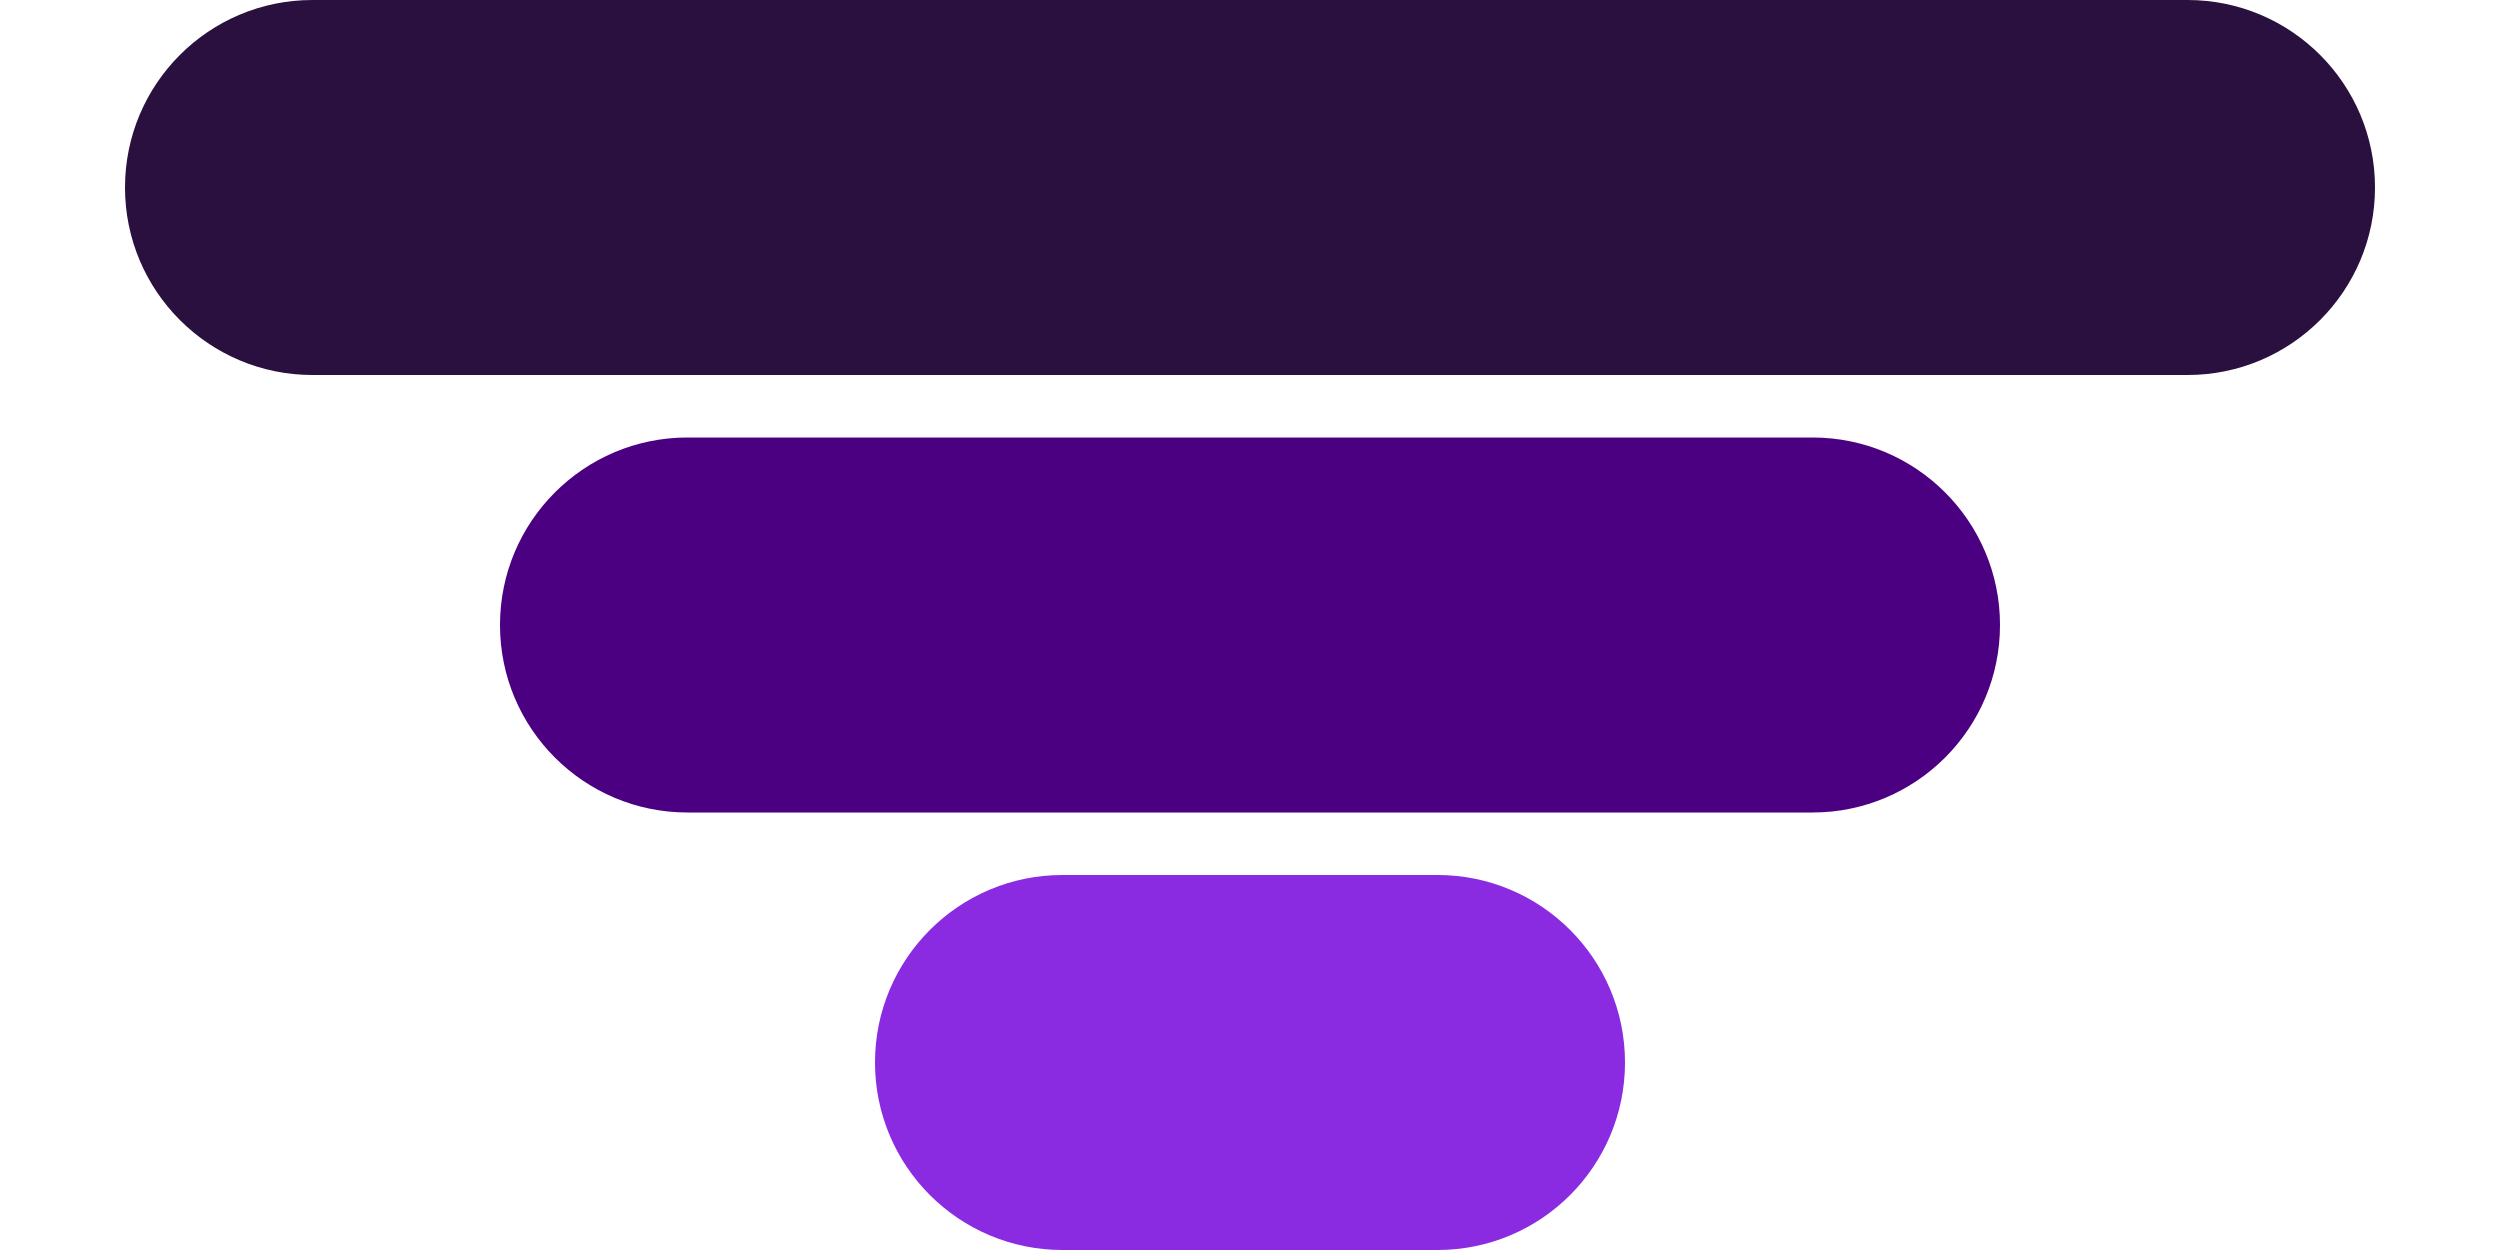
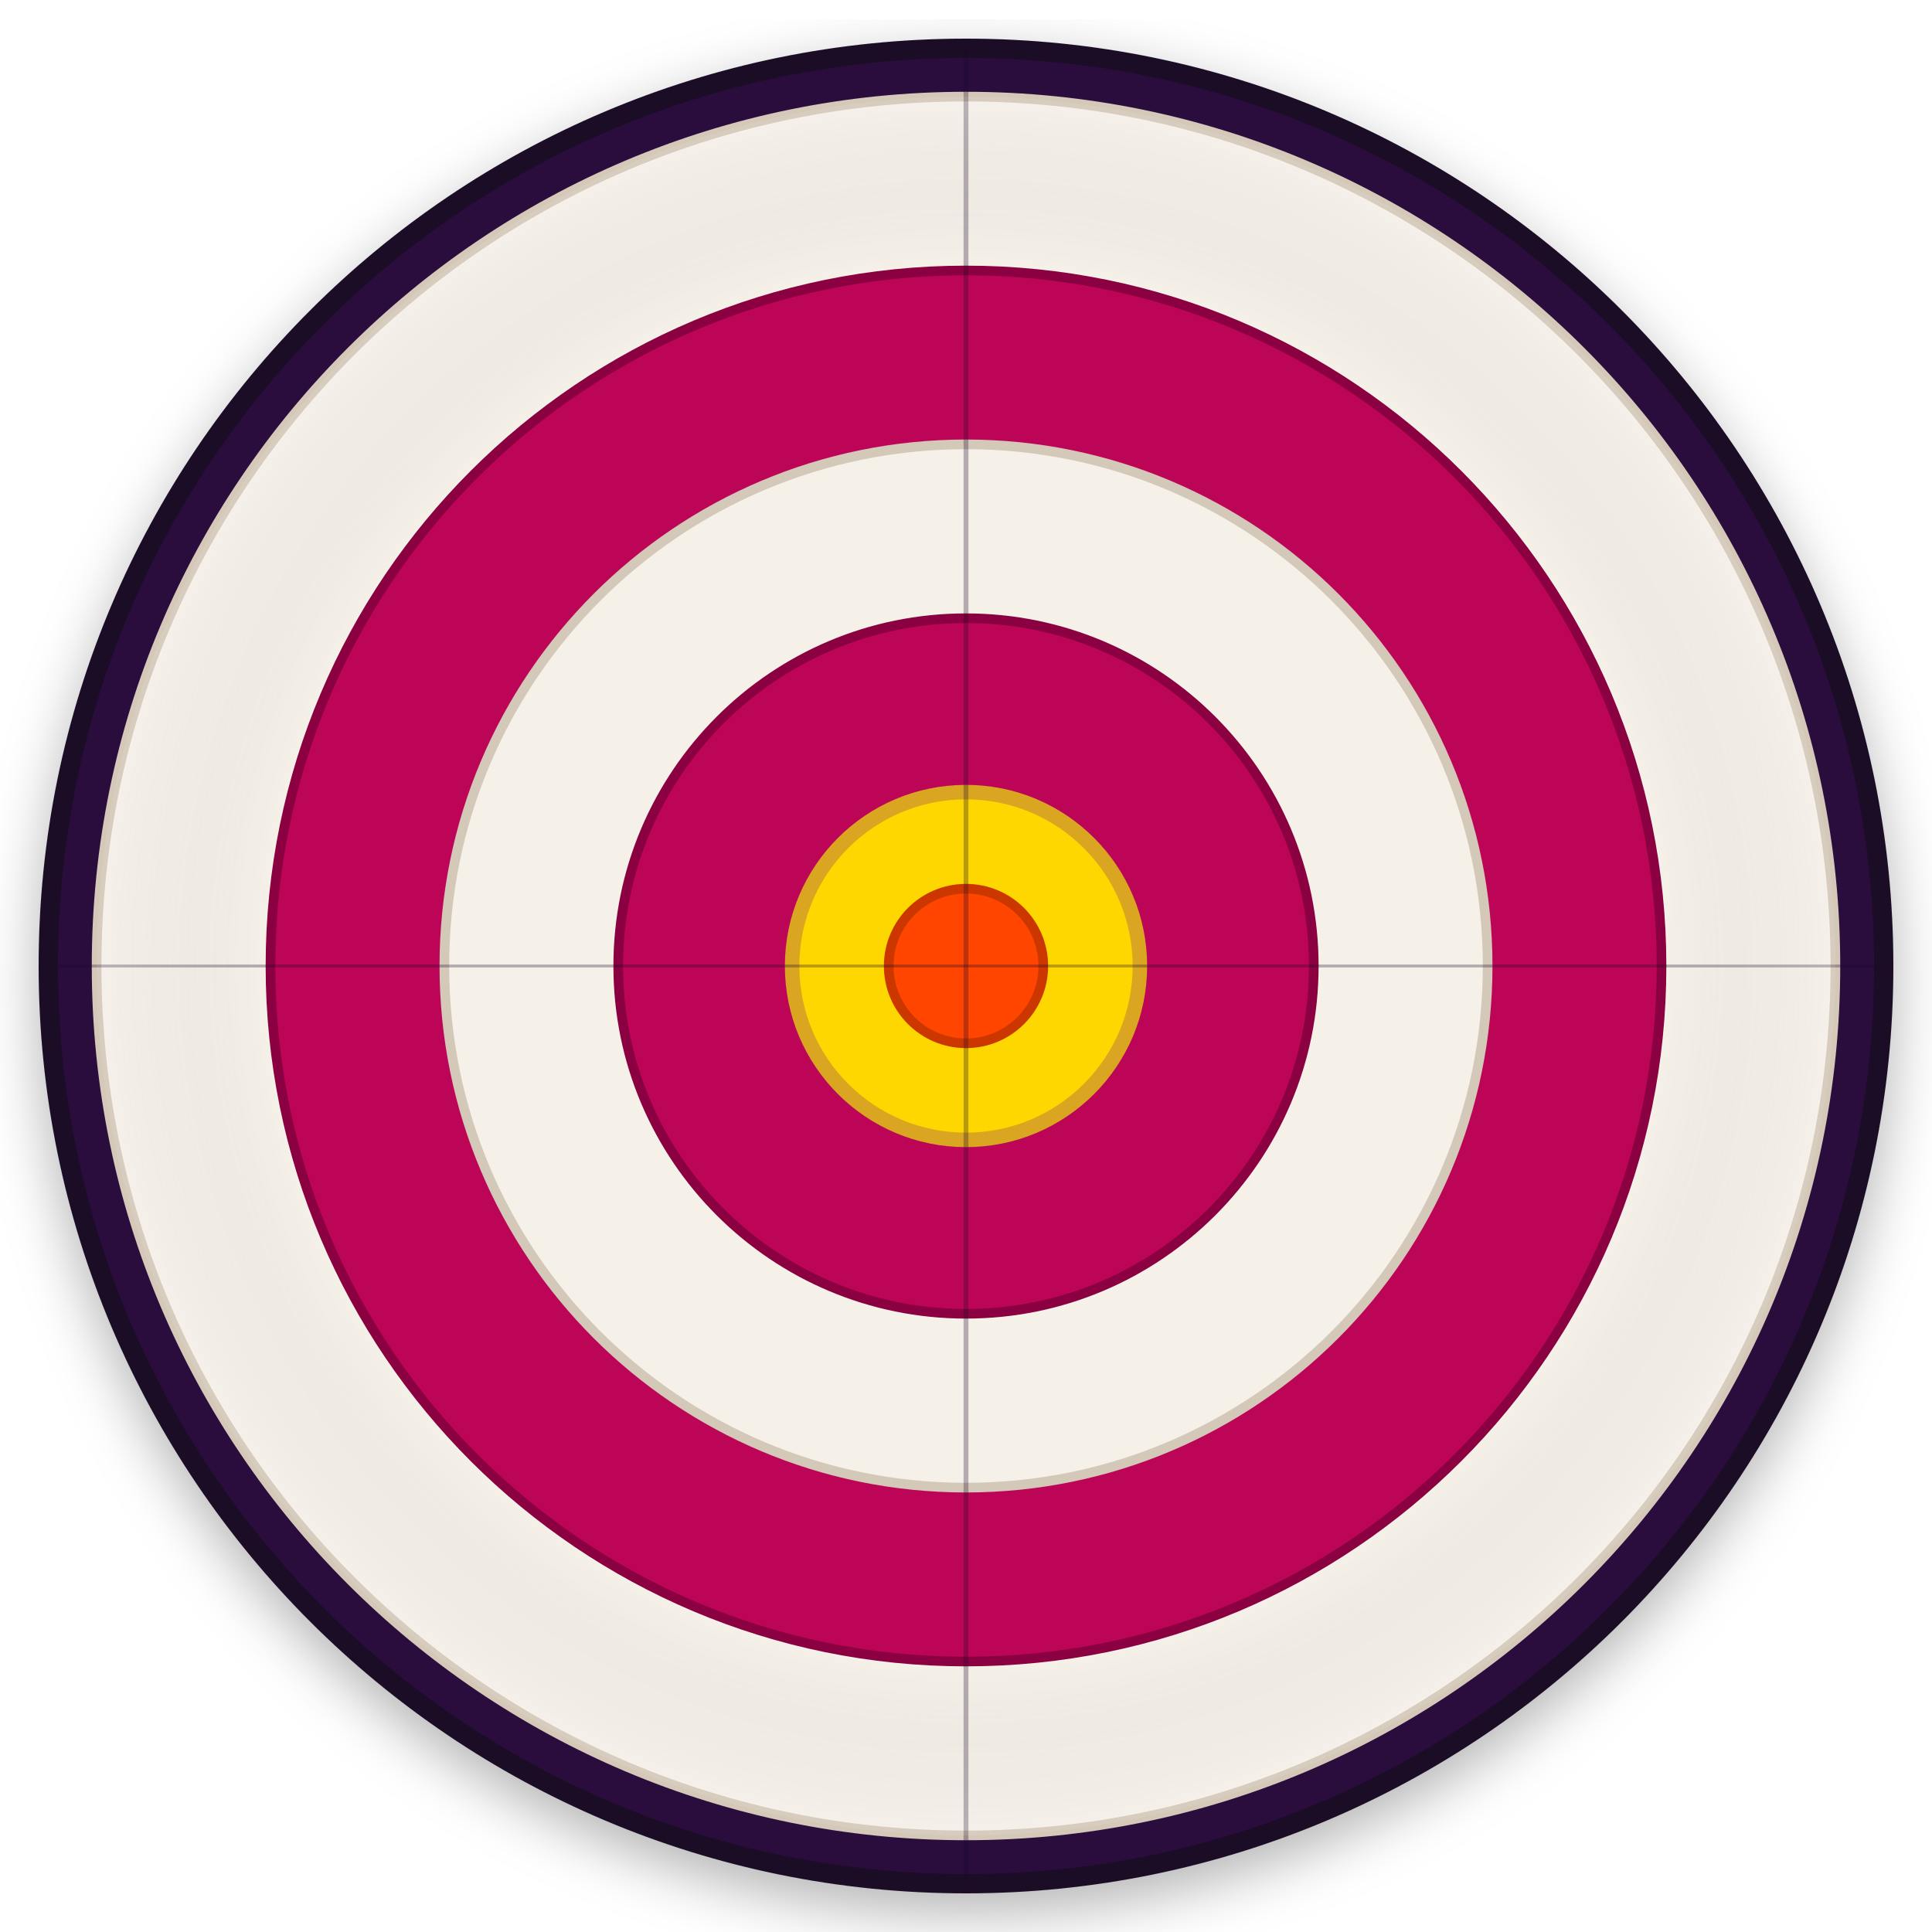
- <svg xmlns="http://www.w3.org/2000/svg" viewBox="0 0 200 100">
-   <rect x="10" y="0" width="180" height="30" rx="15" fill="#2A103E" />
-   <rect x="40" y="35" width="120" height="30" rx="15" fill="#4B0082" />
-   <rect x="70" y="70" width="60" height="30" rx="15" fill="#8A2BE2" />
+ <svg xmlns="http://www.w3.org/2000/svg" viewBox="0 0 200 200">
+   <defs>
+     <radialGradient id="ringGlow" cx="50%" cy="50%" r="50%">
+       <stop offset="80%" stop-color="transparent" />
+       <stop offset="100%" stop-color="rgba(255,255,255,0.1)" />
+     </radialGradient>
+     <filter id="targetShadow">
+       <feDropShadow dx="0" dy="2" stdDeviation="3" flood-color="#000" flood-opacity="0.3" />
+     </filter>
+   </defs>
+   <circle cx="100" cy="100" r="95" fill="#2A103E" stroke="#1A0828" stroke-width="2" filter="url(#targetShadow)" />
+   <circle cx="100" cy="100" r="90" fill="#F5F0E8" stroke="#D4C8B8" stroke-width="1" />
+   <circle cx="100" cy="100" r="72" fill="#BD0558" stroke="#8B0040" stroke-width="1" />
+   <circle cx="100" cy="100" r="54" fill="#F5F0E8" stroke="#D4C8B8" stroke-width="1" />
+   <circle cx="100" cy="100" r="36" fill="#BD0558" stroke="#8B0040" stroke-width="1" />
+   <circle cx="100" cy="100" r="18" fill="#FFD700" stroke="#DAA520" stroke-width="1.5" />
+   <circle cx="100" cy="100" r="8" fill="#FF4500" stroke="#CC3700" stroke-width="1" />
+   <line x1="100" y1="5" x2="100" y2="195" stroke="#1A0828" stroke-width="0.5" opacity="0.3" />
+   <line x1="5" y1="100" x2="195" y2="100" stroke="#1A0828" stroke-width="0.3" opacity="0.3" />
+   <circle cx="100" cy="100" r="90" fill="url(#ringGlow)" />
</svg>
